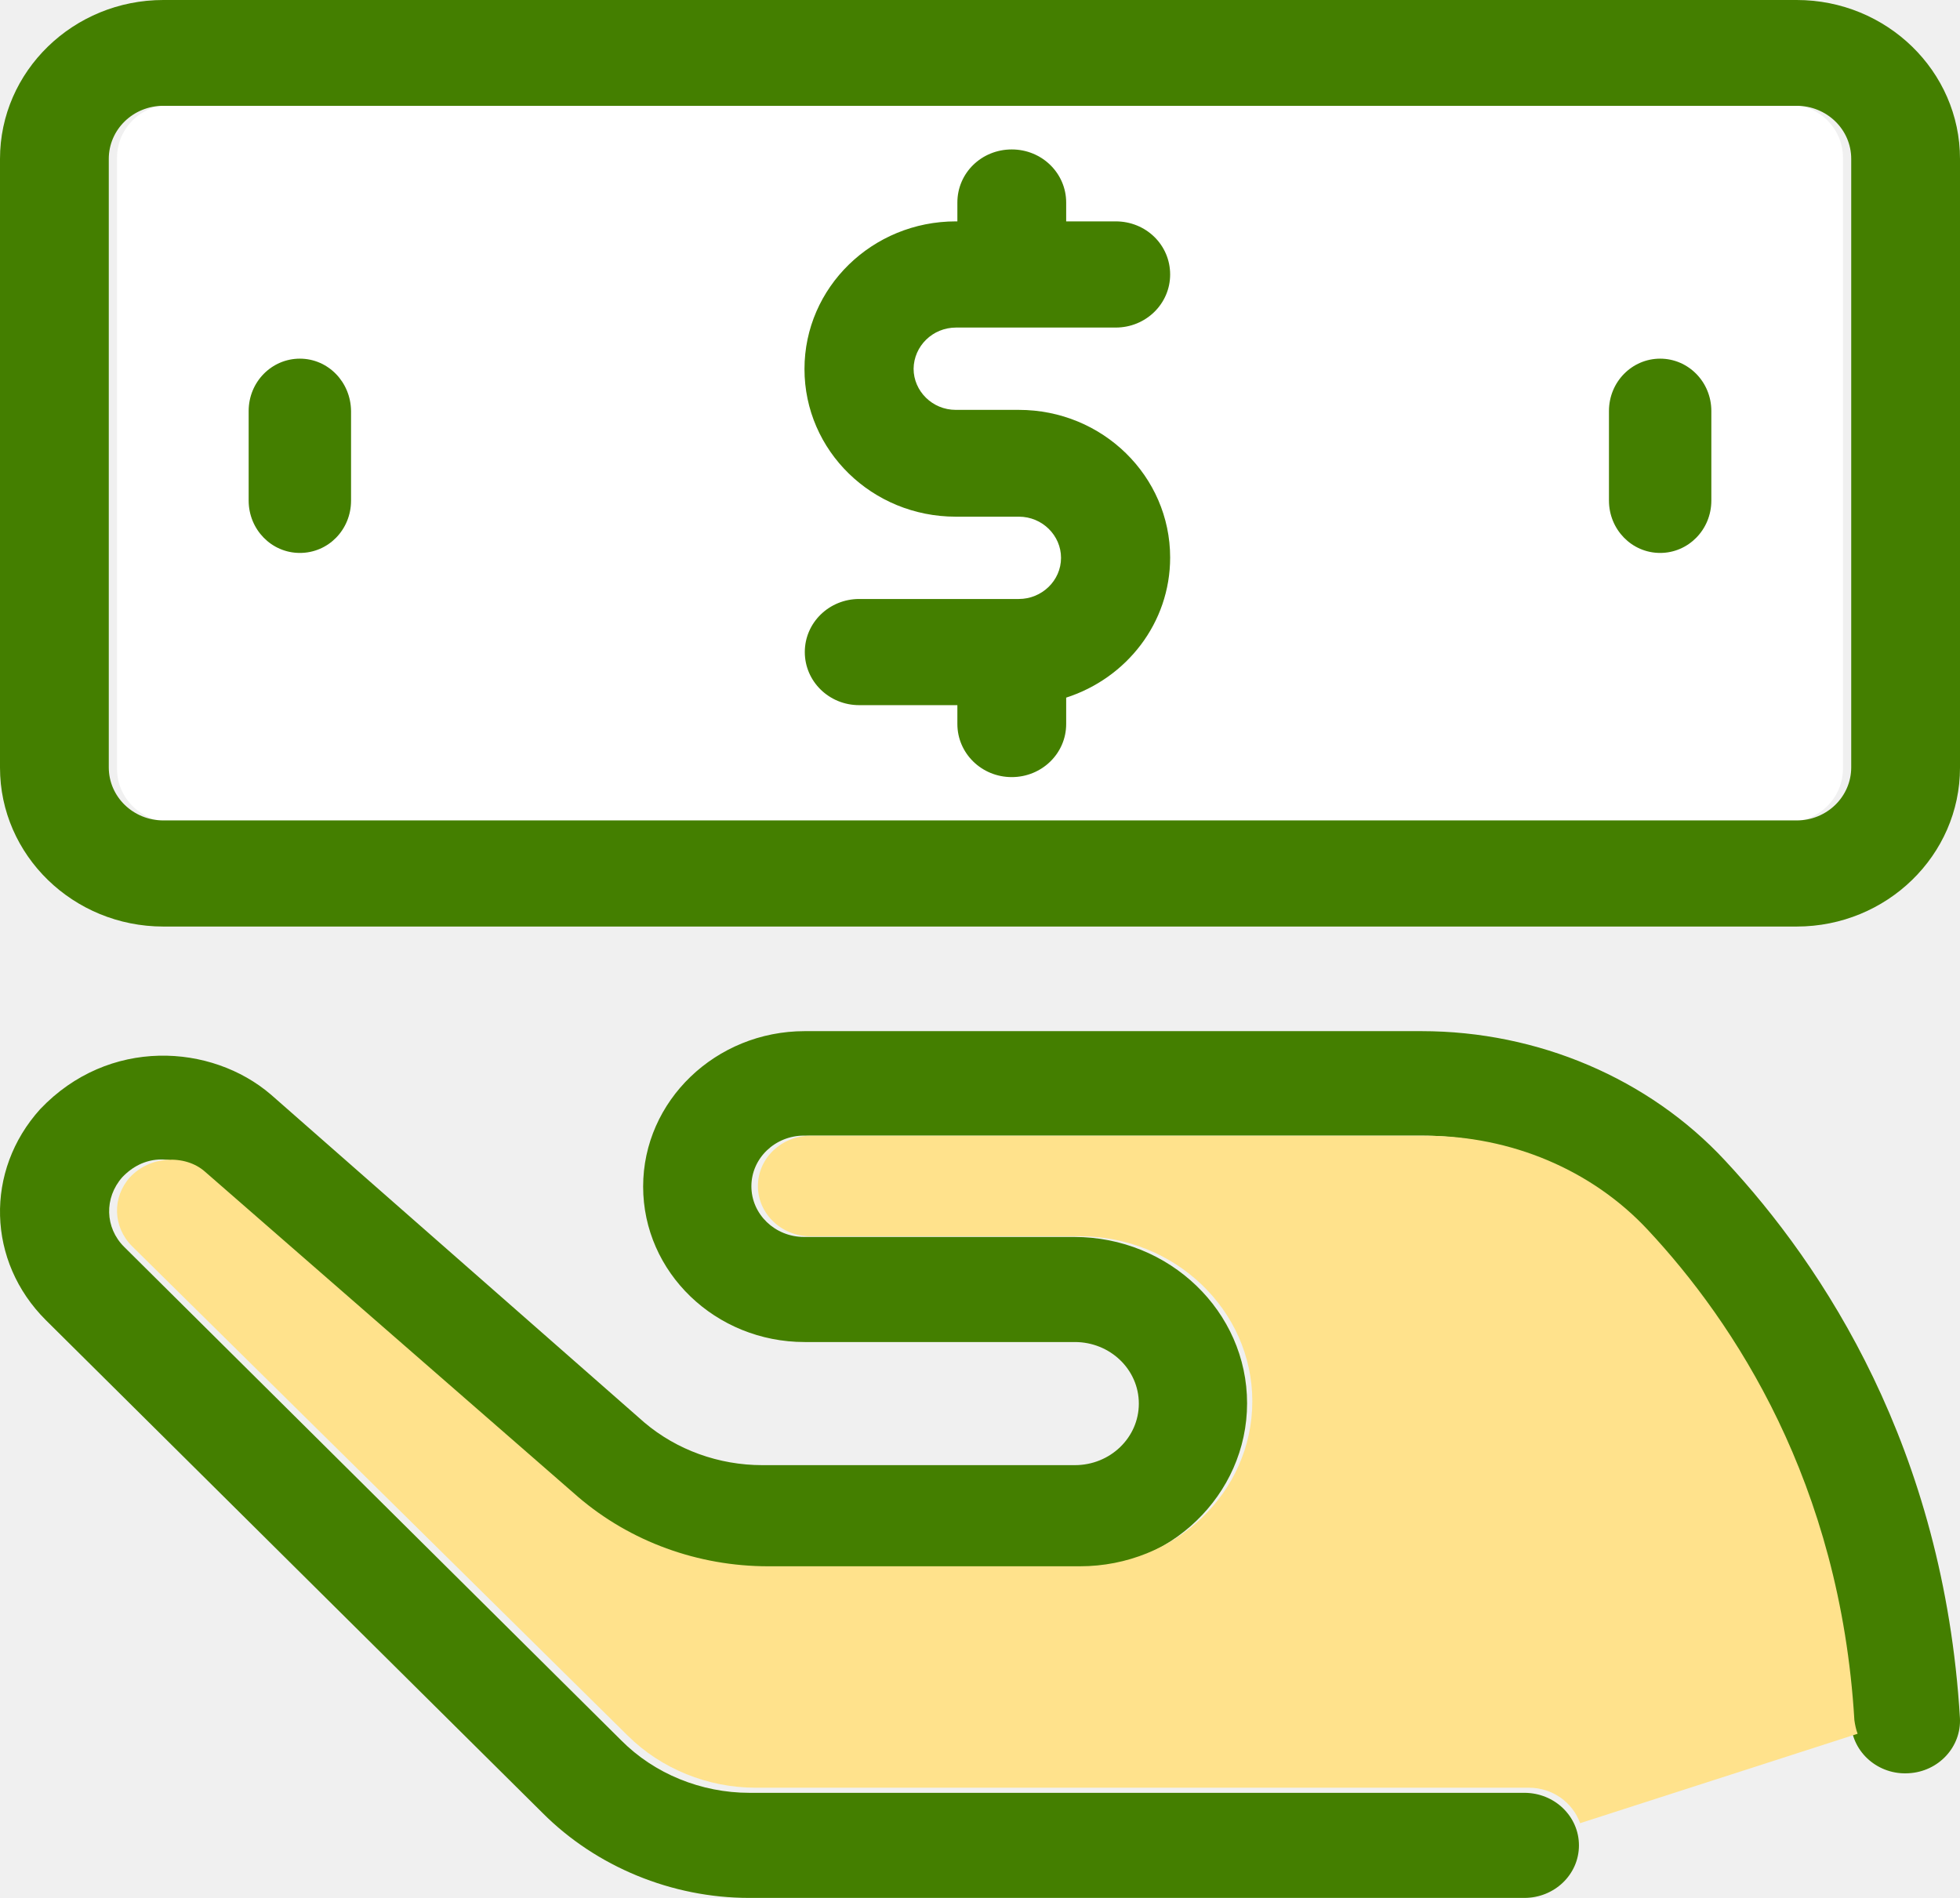
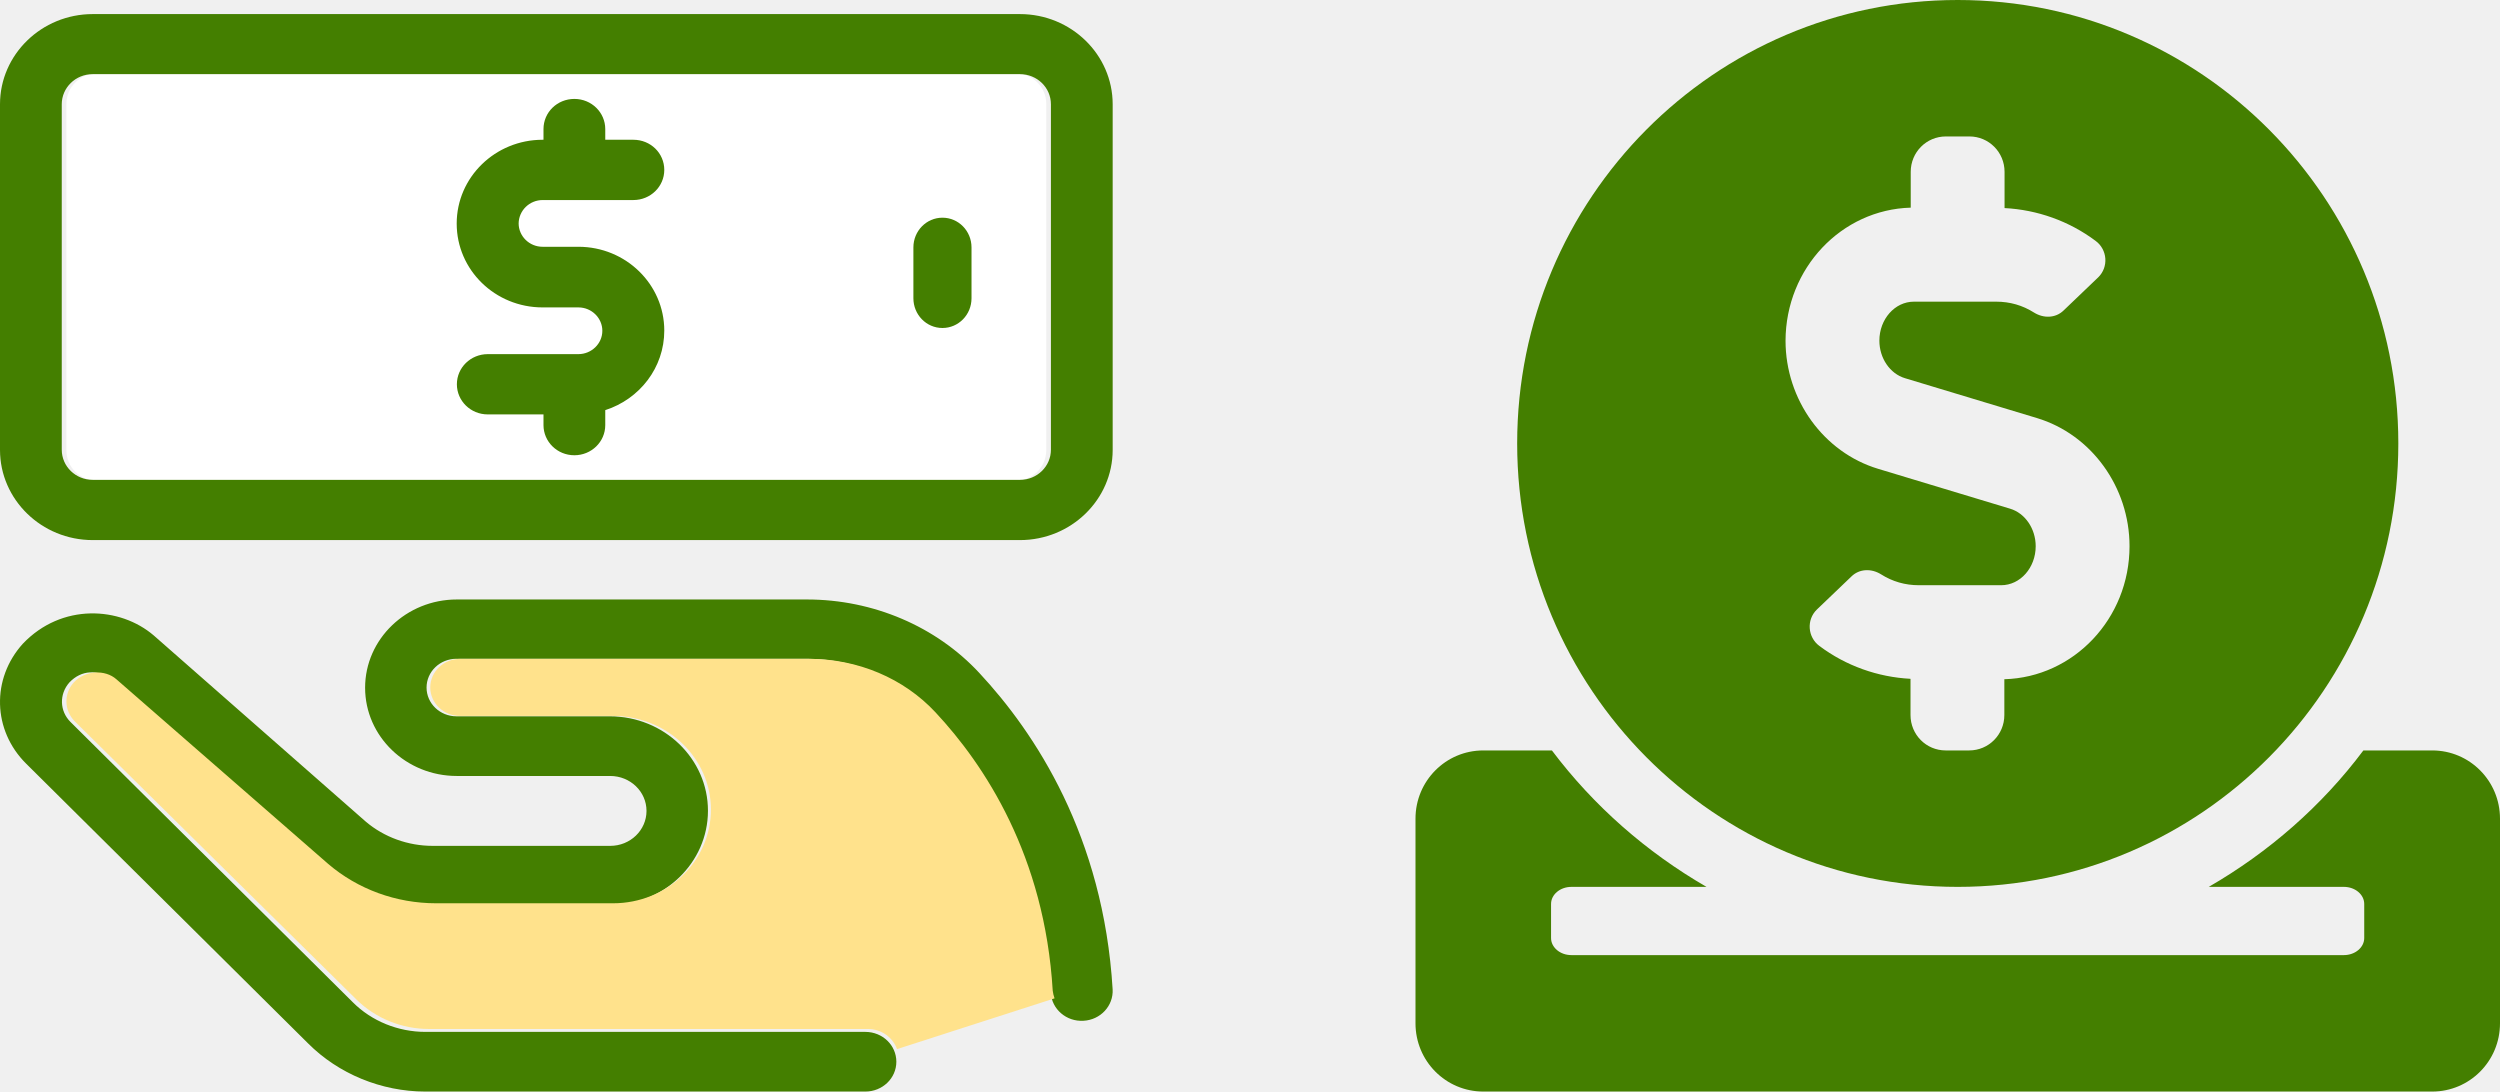
- <svg xmlns="http://www.w3.org/2000/svg" width="158" height="153" viewBox="0 0 158 153" fill="none">
-   <path d="M148.567 61.943V12.725C148.567 10.363 146.634 8.433 144.211 8.433H13.789C11.392 8.433 9.433 10.338 9.433 12.725V61.968C9.433 64.33 11.366 66.26 13.789 66.26H144.211C146.634 66.234 148.567 64.33 148.567 61.943Z" fill="white" />
-   <path d="M114.597 83.126H64.869C57.706 83.126 51.845 88.74 51.845 95.657C51.845 102.574 57.68 108.188 64.869 108.188H86.646C89.485 108.188 91.804 110.394 91.804 113.151C91.804 115.882 89.511 118.113 86.646 118.113H61.457C57.94 118.113 54.554 116.885 51.949 114.679L21.837 88.238C17.044 84.128 8.76 83.602 3.237 89.416C-1.243 94.379 -1.06 101.697 3.707 106.434L43.744 146.158C48.068 150.494 54.163 153 60.389 153H122.88C125.303 153 127.282 151.12 127.282 148.765C127.282 146.434 125.329 144.529 122.88 144.529H60.415C56.534 144.529 52.756 143 50.073 140.294L10.01 100.519C8.447 98.965 8.395 96.559 9.854 94.905C11.547 93.126 13.866 93.025 15.923 94.479L46.036 120.895C50.282 124.529 55.752 126.534 61.404 126.534H86.594C94.278 126.534 100.53 120.519 100.53 113.125C100.53 105.731 94.278 99.717 86.594 99.717H64.817C62.473 99.717 60.571 97.887 60.571 95.632C60.571 93.376 62.473 91.546 64.817 91.546H114.544C121.447 91.546 127.986 94.329 132.518 99.191C139.499 106.709 148.043 119.716 149.215 138.965C149.345 141.295 151.429 143.1 153.852 142.95C156.274 142.824 158.124 140.819 157.994 138.489C156.691 116.76 147.001 102.073 139.056 93.552C132.935 86.961 124 83.126 114.597 83.126Z" fill="#447F00" />
-   <path d="M79 63.85C92.024 63.85 102.582 51.984 102.582 37.346C102.582 22.709 92.024 10.842 79 10.842C65.976 10.842 55.418 22.709 55.418 37.346C55.418 51.984 65.976 63.85 79 63.85Z" fill="white" />
-   <path d="M132.831 99.142C128.337 94.319 121.815 91.559 114.904 91.559H65.332C62.994 91.559 61.097 93.374 61.097 95.611C61.097 97.849 62.994 99.664 65.332 99.664H87.052C94.717 99.664 100.952 105.631 100.952 112.965C100.952 120.299 94.717 126.266 87.052 126.266H61.929C56.265 126.266 50.809 124.277 46.6 120.672L16.54 94.468C15.734 93.747 14.617 93.424 13.474 93.499C12.331 93.573 11.265 94.07 10.486 94.891C9.031 96.507 9.083 98.893 10.642 100.46L50.601 139.916C53.303 142.601 57.071 144.117 60.916 144.117H123.245C125.168 144.117 126.778 145.311 127.376 146.976L149.746 139.767C149.616 139.419 149.538 139.045 149.486 138.673C148.342 119.504 139.795 106.6 132.831 99.142Z" fill="#FFE28C" />
-   <path d="M144.834 0H13.167C5.907 0 0 5.746 0 12.807V61.886C0 68.947 5.907 74.693 13.167 74.693H144.833C152.093 74.693 158 68.947 158 61.886V12.807C158 5.746 152.094 0 144.834 0ZM149.231 61.86C149.231 64.214 147.28 66.138 144.834 66.138H13.167C10.747 66.138 8.769 64.24 8.769 61.86V12.807C8.769 10.454 10.721 8.53 13.167 8.53H144.833C147.253 8.53 149.231 10.428 149.231 12.807V61.886V61.86H149.231Z" fill="#447F00" />
-   <path d="M133.829 28.913C131.558 28.913 129.702 30.787 129.702 33.135V40.353C129.702 42.676 131.533 44.575 133.829 44.575C136.1 44.575 137.955 42.702 137.955 40.353V33.135C137.955 30.787 136.1 28.913 133.829 28.913Z" fill="#447F00" />
-   <path d="M24.172 28.913C21.901 28.913 20.045 30.787 20.045 33.135V40.353C20.045 42.676 21.876 44.575 24.172 44.575C26.467 44.575 28.299 42.702 28.299 40.353V33.135C28.274 30.787 26.443 28.913 24.172 28.913Z" fill="#447F00" />
-   <path d="M77.072 26.406H89.943C92.356 26.406 94.328 24.507 94.328 22.126C94.328 19.746 92.382 17.846 89.943 17.846H85.947V16.327C85.947 13.972 84.001 12.047 81.561 12.047C79.122 12.047 77.176 13.946 77.176 16.327V17.846H77.047C70.326 17.846 64.851 23.165 64.851 29.749C64.851 36.333 70.3 41.652 77.047 41.652H82.133C84.027 41.652 85.532 43.171 85.532 44.969C85.532 46.818 83.975 48.287 82.133 48.287H69.262C66.849 48.287 64.877 50.186 64.877 52.567C64.877 54.922 66.823 56.846 69.262 56.846H77.176V58.366C77.176 60.721 79.122 62.646 81.561 62.646C83.975 62.646 85.947 60.746 85.947 58.366V56.239C90.825 54.669 94.328 50.212 94.328 44.944C94.328 38.385 88.879 33.042 82.132 33.042H77.046C75.152 33.042 73.647 31.522 73.647 29.724C73.673 27.9 75.178 26.406 77.072 26.406Z" fill="#447F00" />
+ <svg xmlns="http://www.w3.org/2000/svg" width="355" height="155" viewBox="0 0 355 155" fill="none">
+   <path d="M278 125.937C312.56 125.937 340.562 97.753 340.562 62.969C340.562 28.185 312.56 0 278 0C243.44 0 215.438 28.185 215.438 62.969C215.438 97.753 243.44 125.937 278 125.937ZM271.323 29.486V24.4C271.323 21.615 273.548 19.375 276.316 19.375H279.654C282.421 19.375 284.647 21.615 284.647 24.4V29.547C289.309 29.789 293.821 31.394 297.581 34.209C299.265 35.45 299.446 37.933 297.942 39.386L293.039 44.078C291.896 45.198 290.182 45.228 288.828 44.381C287.204 43.352 285.399 42.837 283.474 42.837H271.774C269.067 42.837 266.871 45.319 266.871 48.377C266.871 50.859 268.375 53.069 270.511 53.705L289.249 59.366C296.979 61.697 302.393 69.175 302.393 77.561C302.393 87.853 294.453 96.179 284.617 96.451V101.537C284.617 104.322 282.391 106.562 279.624 106.562H276.286C273.518 106.562 271.293 104.322 271.293 101.537V96.391C266.63 96.148 262.119 94.544 258.359 91.728C256.675 90.487 256.494 88.005 257.998 86.552L262.901 81.859C264.044 80.739 265.758 80.709 267.112 81.557C268.736 82.586 270.541 83.101 272.466 83.101H284.166C286.873 83.101 289.069 80.618 289.069 77.561C289.069 75.078 287.565 72.868 285.429 72.232L266.691 66.571C258.961 64.24 253.546 56.763 253.546 48.377C253.577 38.084 261.487 29.759 271.323 29.486ZM345.375 106.562H335.6C329.704 114.434 322.185 121.003 313.643 125.937H332.832C334.427 125.937 335.72 127.027 335.72 128.359V133.203C335.72 134.535 334.427 135.625 332.832 135.625H223.137C221.543 135.625 220.25 134.535 220.25 133.203V128.359C220.25 127.027 221.543 125.937 223.137 125.937H242.327C233.785 121.003 226.296 114.434 220.37 106.562H210.625C205.301 106.562 201 110.892 201 116.25V145.312C201 150.671 205.301 155 210.625 155H345.375C350.699 155 355 150.671 355 145.312V116.25C355 110.892 350.699 106.562 345.375 106.562Z" fill="#447F00" />
+   <path d="M148.567 63.943V14.725C148.567 12.363 146.634 10.433 144.211 10.433H13.789C11.392 10.433 9.433 12.338 9.433 14.725V63.968C9.433 66.33 11.366 68.26 13.789 68.26H144.211C146.634 68.234 148.567 66.33 148.567 63.943Z" fill="white" />
+   <path d="M114.597 85.126H64.869C57.706 85.126 51.845 90.74 51.845 97.657C51.845 104.574 57.68 110.188 64.869 110.188H86.646C89.485 110.188 91.804 112.394 91.804 115.151C91.804 117.882 89.511 120.113 86.646 120.113H61.457C57.94 120.113 54.554 118.885 51.949 116.679L21.837 90.238C17.044 86.128 8.76 85.602 3.237 91.416C-1.243 96.379 -1.06 103.697 3.707 108.434L43.744 148.158C48.068 152.494 54.163 155 60.389 155H122.88C125.303 155 127.282 153.12 127.282 150.765C127.282 148.434 125.329 146.529 122.88 146.529H60.415C56.534 146.529 52.756 145 50.073 142.294L10.01 102.519C8.447 100.965 8.395 98.559 9.854 96.905C11.547 95.126 13.866 95.025 15.923 96.479L46.036 122.895C50.282 126.529 55.752 128.534 61.404 128.534H86.594C94.278 128.534 100.53 122.519 100.53 115.125C100.53 107.731 94.278 101.717 86.594 101.717H64.817C62.473 101.717 60.571 99.887 60.571 97.632C60.571 95.376 62.473 93.546 64.817 93.546H114.544C121.447 93.546 127.986 96.329 132.518 101.19C139.499 108.709 148.043 121.716 149.215 140.965C149.345 143.295 151.429 145.1 153.852 144.95C156.274 144.824 158.124 142.819 157.994 140.489C156.691 118.76 147.001 104.073 139.056 95.552C132.935 88.961 124 85.126 114.597 85.126Z" fill="#447F00" />
+   <path d="M79 65.85C92.024 65.85 102.582 53.984 102.582 39.346C102.582 24.709 92.024 12.842 79 12.842C65.976 12.842 55.418 24.709 55.418 39.346C55.418 53.984 65.976 65.85 79 65.85Z" fill="white" />
+   <path d="M132.831 101.142C128.337 96.319 121.815 93.559 114.904 93.559H65.332C62.994 93.559 61.097 95.374 61.097 97.611C61.097 99.849 62.994 101.664 65.332 101.664H87.052C94.717 101.664 100.952 107.631 100.952 114.965C100.952 122.299 94.717 128.266 87.052 128.266H61.929C56.265 128.266 50.809 126.277 46.6 122.672L16.54 96.468C15.734 95.747 14.617 95.424 13.474 95.499C12.331 95.573 11.265 96.07 10.486 96.891C9.031 98.507 9.083 100.893 10.642 102.46L50.601 141.916C53.303 144.601 57.071 146.117 60.916 146.117H123.245C125.168 146.117 126.778 147.311 127.376 148.976L149.746 141.767C149.616 141.419 149.538 141.045 149.486 140.673C148.342 121.504 139.795 108.6 132.831 101.142Z" fill="#FFE28C" />
+   <path d="M144.834 2H13.167C5.907 2 0 7.746 0 14.807V63.886C0 70.947 5.907 76.693 13.167 76.693H144.833C152.093 76.693 158 70.947 158 63.886V14.807C158 7.746 152.094 2 144.834 2ZM149.231 63.86C149.231 66.214 147.28 68.138 144.834 68.138H13.167C10.747 68.138 8.769 66.24 8.769 63.86V14.807C8.769 12.454 10.721 10.53 13.167 10.53H144.833C147.253 10.53 149.231 12.428 149.231 14.807V63.886V63.86H149.231Z" fill="#447F00" />
+   <path d="M133.829 30.913C131.558 30.913 129.702 32.787 129.702 35.135V42.353C129.702 44.676 131.533 46.575 133.829 46.575C136.1 46.575 137.955 44.702 137.955 42.353V35.135C137.955 32.787 136.1 30.913 133.829 30.913Z" fill="#447F00" />
+   <path d="M77.072 28.406H89.943C92.356 28.406 94.328 26.507 94.328 24.126C94.328 21.746 92.382 19.846 89.943 19.846H85.947V18.327C85.947 15.972 84.001 14.047 81.561 14.047C79.122 14.047 77.176 15.946 77.176 18.327V19.846H77.047C70.326 19.846 64.851 25.165 64.851 31.749C64.851 38.333 70.3 43.652 77.047 43.652H82.133C84.027 43.652 85.532 45.171 85.532 46.969C85.532 48.818 83.975 50.287 82.133 50.287H69.262C66.849 50.287 64.877 52.186 64.877 54.567C64.877 56.922 66.823 58.846 69.262 58.846H77.176V60.366C77.176 62.721 79.122 64.646 81.561 64.646C83.975 64.646 85.947 62.746 85.947 60.366V58.239C90.825 56.669 94.328 52.212 94.328 46.944C94.328 40.385 88.879 35.042 82.132 35.042H77.046C75.152 35.042 73.647 33.522 73.647 31.724C73.673 29.9 75.178 28.406 77.072 28.406Z" fill="#447F00" />
</svg>
